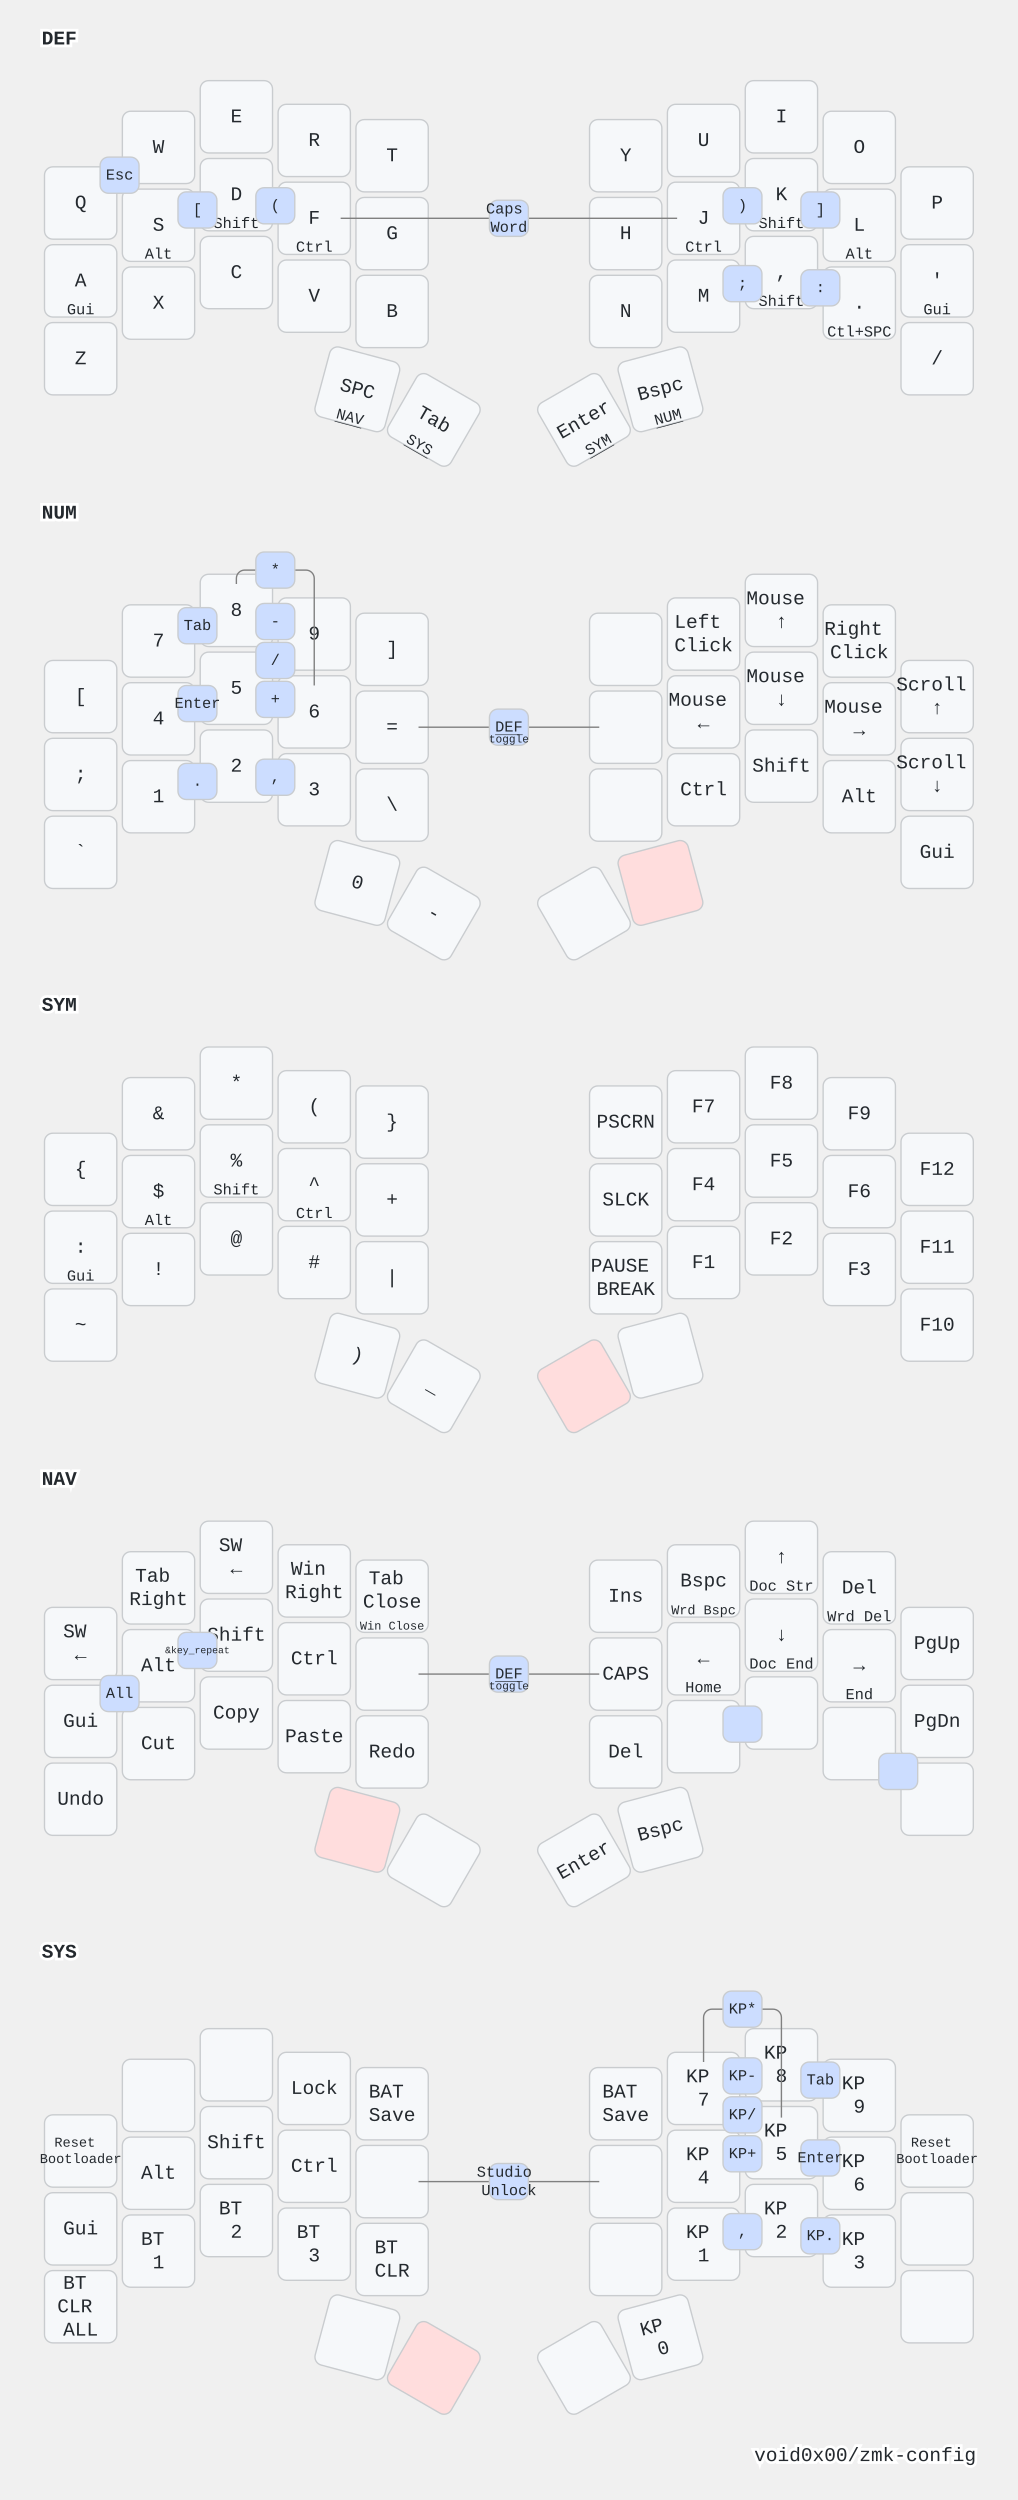
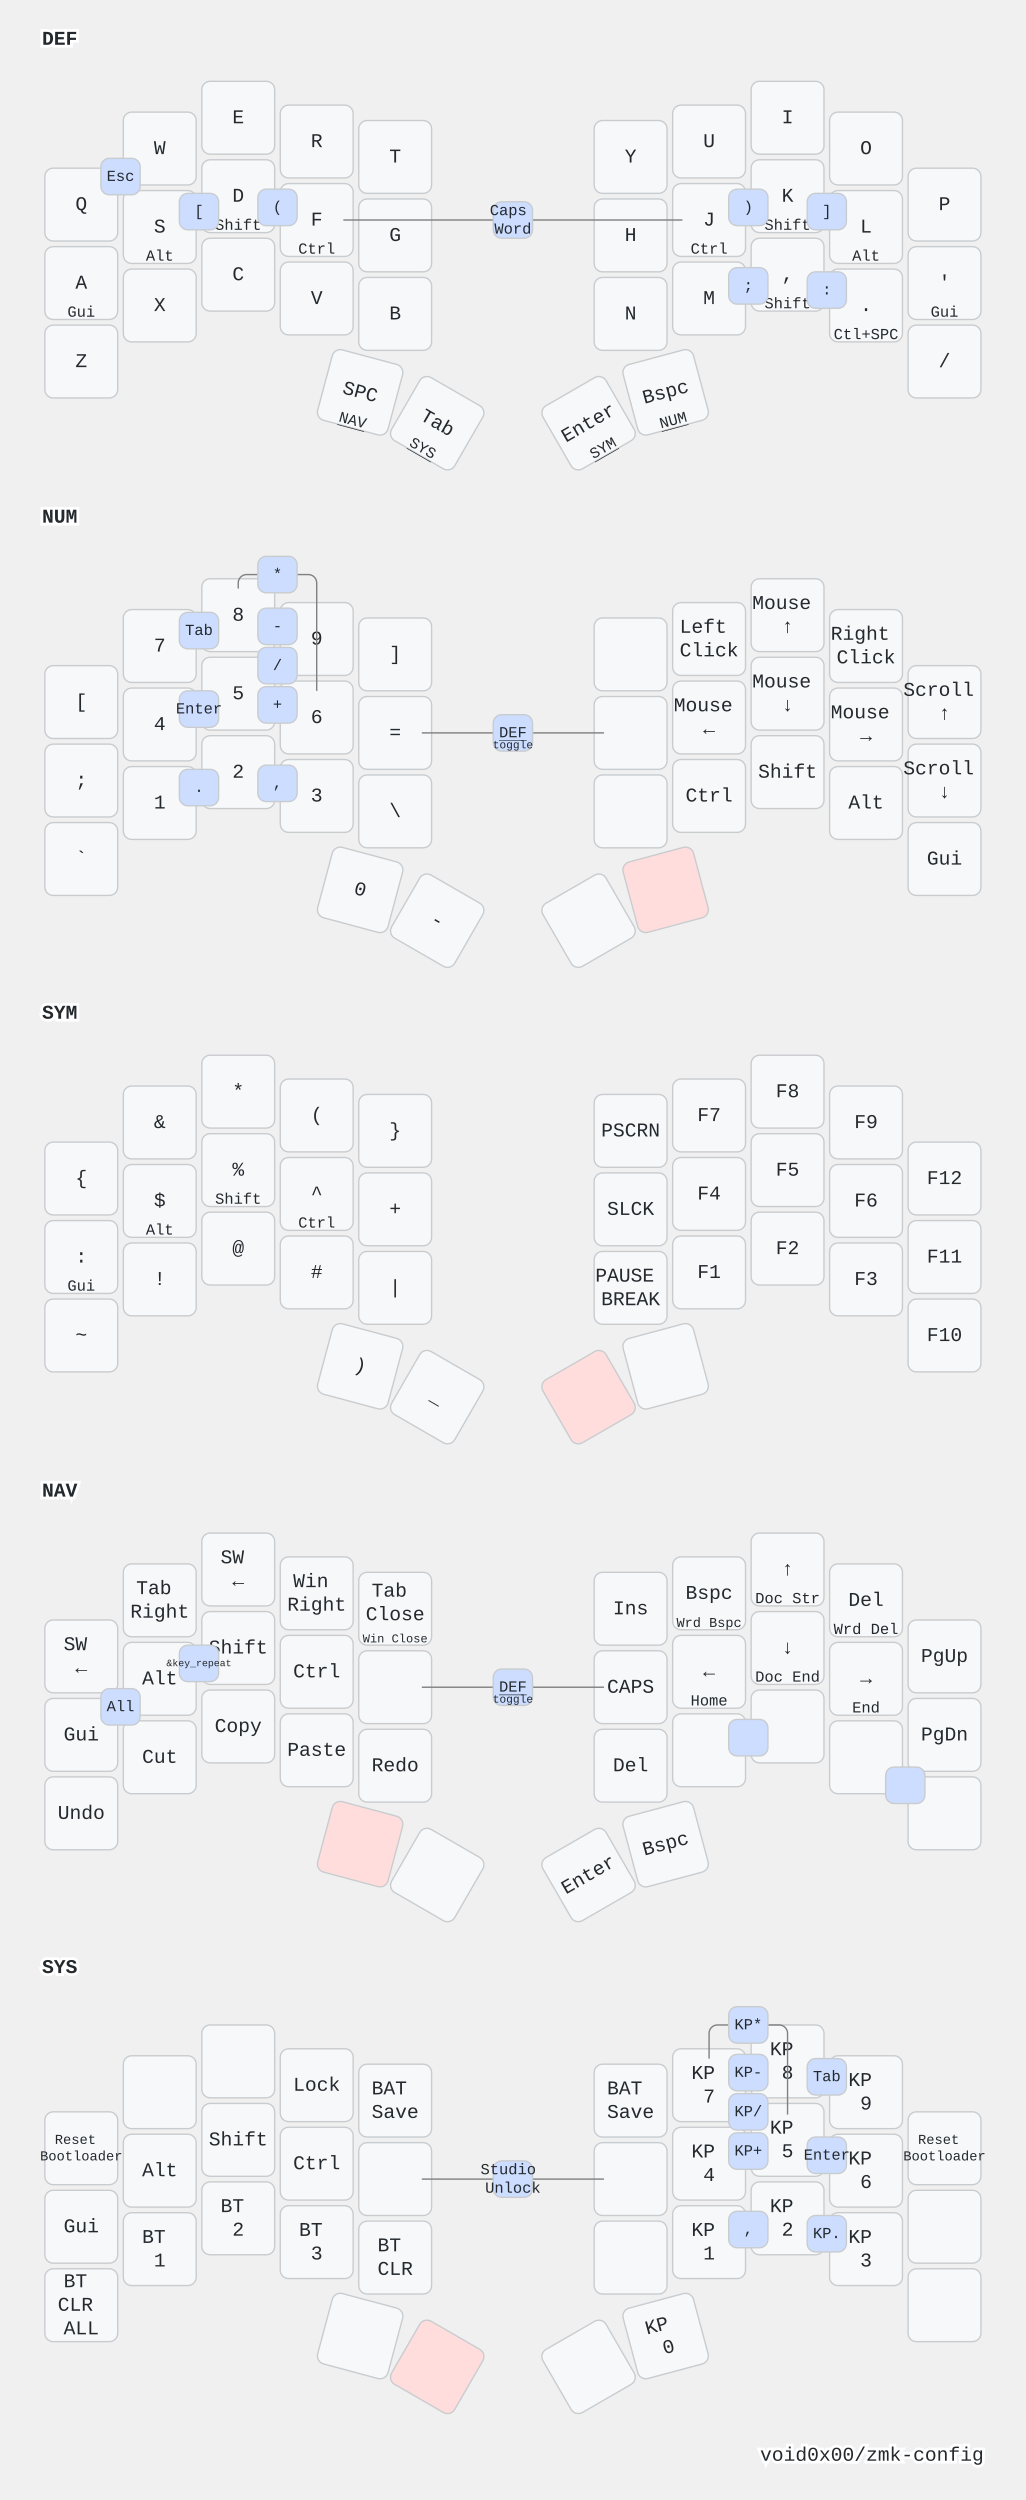
- <svg xmlns="http://www.w3.org/2000/svg" xmlns:xlink="http://www.w3.org/1999/xlink" width="732" height="1798" viewBox="0 0 732 1798" class="keymap">
+ <svg xmlns="http://www.w3.org/2000/svg" xmlns:xlink="http://www.w3.org/1999/xlink" width="732" height="1784" viewBox="0 0 732 1784" class="keymap">
  <defs>/* start glyphs */
<svg id="mdi:play-pause">
      <svg id="mdi-play-pause" viewBox="0 0 24 24">
        <path d="M3,5V19L11,12M13,19H16V5H13M18,5V19H21V5" />
      </svg>
    </svg>
    <svg id="mdi:skip-backward">
      <svg id="mdi-skip-backward" viewBox="0 0 24 24">
        <path d="M20,5V19L13,12M6,5V19H4V5M13,5V19L6,12" />
      </svg>
    </svg>
    <svg id="mdi:skip-forward">
      <svg id="mdi-skip-forward" viewBox="0 0 24 24">
        <path d="M4,5V19L11,12M18,5V19H20V5M11,5V19L18,12" />
      </svg>
    </svg>
    <svg id="mdi:volume-high">
      <svg id="mdi-volume-high" viewBox="0 0 24 24">
        <path d="M14,3.23V5.29C16.89,6.15 19,8.83 19,12C19,15.17 16.89,17.84 14,18.7V20.77C18,19.86 21,16.28 21,12C21,7.72 18,4.14 14,3.23M16.5,12C16.5,10.23 15.5,8.71 14,7.97V16C15.5,15.29 16.5,13.76 16.5,12M3,9V15H7L12,20V4L7,9H3Z" />
      </svg>
    </svg>
    <svg id="mdi:volume-medium">
      <svg id="mdi-volume-medium" viewBox="0 0 24 24">
        <path d="M5,9V15H9L14,20V4L9,9M18.5,12C18.5,10.23 17.5,8.71 16,7.97V16C17.5,15.29 18.5,13.76 18.5,12Z" />
      </svg>
    </svg>
    <svg id="mdi:volume-off">
      <svg id="mdi-volume-off" viewBox="0 0 24 24">
        <path d="M12,4L9.91,6.09L12,8.18M4.27,3L3,4.27L7.73,9H3V15H7L12,20V13.27L16.25,17.53C15.58,18.04 14.83,18.46 14,18.7V20.77C15.38,20.45 16.63,19.82 17.68,18.96L19.73,21L21,19.73L12,10.73M19,12C19,12.94 18.8,13.82 18.46,14.64L19.97,16.15C20.62,14.91 21,13.5 21,12C21,7.72 18,4.14 14,3.23V5.29C16.89,6.15 19,8.83 19,12M16.5,12C16.5,10.23 15.5,8.71 14,7.97V10.18L16.45,12.63C16.5,12.43 16.5,12.21 16.5,12Z" />
      </svg>
    </svg>
  </defs>/* end glyphs */
<style>/* inherit to force styles through use tags */
svg path {
    fill: inherit;
}

/* font and background color specifications */
svg.keymap {
    font-family: SFMono-Regular,Consolas,Liberation Mono,Menlo,monospace;
    font-size: 14px;
    font-kerning: normal;
    text-rendering: optimizeLegibility;
    fill: #24292e;
}

/* default key styling */
rect.key {
    fill: #f6f8fa;
}

rect.key, rect.combo {
    stroke: #c9cccf;
    stroke-width: 1;
}

/* default key side styling, only used is draw_key_sides is set */
rect.side {
    filter: brightness(90%);
}

/* color accent for combo boxes */
rect.combo, rect.combo-separate {
    fill: #cdf;
}

/* color accent for held keys */
rect.held, rect.combo.held {
    fill: #fdd;
}

/* color accent for ghost (optional) keys */
rect.ghost, rect.combo.ghost {
    stroke-dasharray: 4, 4;
    stroke-width: 2;
}

text {
    text-anchor: middle;
    dominant-baseline: middle;
}

/* styling for layer labels */
text.label {
    font-weight: bold;
    text-anchor: start;
    stroke: white;
    stroke-width: 4;
    paint-order: stroke;
}

/* styling for optional footer */
text.footer {
    text-anchor: end;
    dominant-baseline: auto;
    stroke: white;
    stroke-width: 4;
    paint-order: stroke;
}

/* styling for combo tap, and key non-tap label text */
text.combo, text.hold, text.shifted, text.left, text.right, text.tl, text.tr, text.bl, text.br {
    font-size: 11px;
}

text.hold, text.bl, text.br {
    text-anchor: middle;
    dominant-baseline: auto;
}

text.shifted, text.tl, text.tr {
    text-anchor: middle;
    dominant-baseline: hanging;
}

text.left, text.tl, text.bl {
    text-anchor: start;
}

text.right, text.tr, text.br {
    text-anchor: end;
}

text.layer-activator {
    text-decoration: underline;
}

/* styling for hold/shifted label text in combo box */
text.combo.hold, text.combo.shifted, text.combo.left, text.combo.right {
    font-size: 8px;
}

/* lighter symbol for transparent keys */
text.trans {
    fill: #7b7e81;
}

/* styling for combo dendrons */
path.combo {
    stroke-width: 1;
    stroke: gray;
    fill: none;
}

/* Start Tabler Icons Cleanup */
/* cannot use height/width with glyphs */
.icon-tabler &gt; path {
    fill: inherit;
    stroke: inherit;
    stroke-width: 2;
}
/* hide tabler's default box */
.icon-tabler &gt; path[stroke="none"][fill="none"] {
    visibility: hidden;
}
/* End Tabler Icons Cleanup */

@media (prefers-color-scheme: dark) {
svg.keymap { fill: #d1d6db; }
rect.key { fill: #3f4750; }
rect.key, rect.combo { stroke: #60666c; }
rect.combo, rect.combo-separate { fill: #1f3d7a; }
rect.held, rect.combo.held { fill: #854747; }
text.label, text.footer { stroke: black; }
text.trans { fill: #7e8184; }
path.combo { stroke: #7f7f7f; }

}</style>
  <g transform="translate(30, 0)" class="layer-DEF">
    <text x="0" y="28" class="label" id="DEF">DEF</text>
    <g transform="translate(0, 56)">
      <g transform="translate(28, 90)" class="key keypos-0">
        <rect rx="6" ry="6" x="-26" y="-26" width="52" height="52" class="key" />
        <text x="0" y="0" class="key tap">Q</text>
      </g>
      <g transform="translate(84, 50)" class="key keypos-1">
        <rect rx="6" ry="6" x="-26" y="-26" width="52" height="52" class="key" />
        <text x="0" y="0" class="key tap">W</text>
      </g>
      <g transform="translate(140, 28)" class="key keypos-2">
        <rect rx="6" ry="6" x="-26" y="-26" width="52" height="52" class="key" />
        <text x="0" y="0" class="key tap">E</text>
      </g>
      <g transform="translate(196, 45)" class="key keypos-3">
        <rect rx="6" ry="6" x="-26" y="-26" width="52" height="52" class="key" />
        <text x="0" y="0" class="key tap">R</text>
      </g>
      <g transform="translate(252, 56)" class="key keypos-4">
        <rect rx="6" ry="6" x="-26" y="-26" width="52" height="52" class="key" />
        <text x="0" y="0" class="key tap">T</text>
      </g>
      <g transform="translate(420, 56)" class="key keypos-5">
        <rect rx="6" ry="6" x="-26" y="-26" width="52" height="52" class="key" />
        <text x="0" y="0" class="key tap">Y</text>
      </g>
      <g transform="translate(476, 45)" class="key keypos-6">
        <rect rx="6" ry="6" x="-26" y="-26" width="52" height="52" class="key" />
        <text x="0" y="0" class="key tap">U</text>
      </g>
      <g transform="translate(532, 28)" class="key keypos-7">
        <rect rx="6" ry="6" x="-26" y="-26" width="52" height="52" class="key" />
        <text x="0" y="0" class="key tap">I</text>
      </g>
      <g transform="translate(588, 50)" class="key keypos-8">
        <rect rx="6" ry="6" x="-26" y="-26" width="52" height="52" class="key" />
        <text x="0" y="0" class="key tap">O</text>
      </g>
      <g transform="translate(644, 90)" class="key keypos-9">
        <rect rx="6" ry="6" x="-26" y="-26" width="52" height="52" class="key" />
        <text x="0" y="0" class="key tap">P</text>
      </g>
      <g transform="translate(28, 146)" class="key keypos-10">
        <rect rx="6" ry="6" x="-26" y="-26" width="52" height="52" class="key" />
        <text x="0" y="0" class="key tap">A</text>
        <text x="0" y="24" class="key hold">Gui</text>
      </g>
      <g transform="translate(84, 106)" class="key keypos-11">
        <rect rx="6" ry="6" x="-26" y="-26" width="52" height="52" class="key" />
        <text x="0" y="0" class="key tap">S</text>
        <text x="0" y="24" class="key hold">Alt</text>
      </g>
      <g transform="translate(140, 84)" class="key keypos-12">
        <rect rx="6" ry="6" x="-26" y="-26" width="52" height="52" class="key" />
        <text x="0" y="0" class="key tap">D</text>
        <text x="0" y="24" class="key hold">Shift</text>
      </g>
      <g transform="translate(196, 101)" class="key keypos-13">
        <rect rx="6" ry="6" x="-26" y="-26" width="52" height="52" class="key" />
        <text x="0" y="0" class="key tap">F</text>
        <text x="0" y="24" class="key hold">Ctrl</text>
      </g>
      <g transform="translate(252, 112)" class="key keypos-14">
        <rect rx="6" ry="6" x="-26" y="-26" width="52" height="52" class="key" />
        <text x="0" y="0" class="key tap">G</text>
      </g>
      <g transform="translate(420, 112)" class="key keypos-15">
        <rect rx="6" ry="6" x="-26" y="-26" width="52" height="52" class="key" />
        <text x="0" y="0" class="key tap">H</text>
      </g>
      <g transform="translate(476, 101)" class="key keypos-16">
        <rect rx="6" ry="6" x="-26" y="-26" width="52" height="52" class="key" />
        <text x="0" y="0" class="key tap">J</text>
        <text x="0" y="24" class="key hold">Ctrl</text>
      </g>
      <g transform="translate(532, 84)" class="key keypos-17">
        <rect rx="6" ry="6" x="-26" y="-26" width="52" height="52" class="key" />
        <text x="0" y="0" class="key tap">K</text>
        <text x="0" y="24" class="key hold">Shift</text>
      </g>
      <g transform="translate(588, 106)" class="key keypos-18">
        <rect rx="6" ry="6" x="-26" y="-26" width="52" height="52" class="key" />
        <text x="0" y="0" class="key tap">L</text>
        <text x="0" y="24" class="key hold">Alt</text>
      </g>
      <g transform="translate(644, 146)" class="key keypos-19">
        <rect rx="6" ry="6" x="-26" y="-26" width="52" height="52" class="key" />
        <text x="0" y="0" class="key tap">'</text>
        <text x="0" y="24" class="key hold">Gui</text>
      </g>
      <g transform="translate(28, 202)" class="key keypos-20">
        <rect rx="6" ry="6" x="-26" y="-26" width="52" height="52" class="key" />
        <text x="0" y="0" class="key tap">Z</text>
      </g>
      <g transform="translate(84, 162)" class="key keypos-21">
        <rect rx="6" ry="6" x="-26" y="-26" width="52" height="52" class="key" />
        <text x="0" y="0" class="key tap">X</text>
      </g>
      <g transform="translate(140, 140)" class="key keypos-22">
        <rect rx="6" ry="6" x="-26" y="-26" width="52" height="52" class="key" />
        <text x="0" y="0" class="key tap">C</text>
      </g>
      <g transform="translate(196, 157)" class="key keypos-23">
        <rect rx="6" ry="6" x="-26" y="-26" width="52" height="52" class="key" />
        <text x="0" y="0" class="key tap">V</text>
      </g>
      <g transform="translate(252, 168)" class="key keypos-24">
        <rect rx="6" ry="6" x="-26" y="-26" width="52" height="52" class="key" />
        <text x="0" y="0" class="key tap">B</text>
      </g>
      <g transform="translate(420, 168)" class="key keypos-25">
        <rect rx="6" ry="6" x="-26" y="-26" width="52" height="52" class="key" />
        <text x="0" y="0" class="key tap">N</text>
      </g>
      <g transform="translate(476, 157)" class="key keypos-26">
        <rect rx="6" ry="6" x="-26" y="-26" width="52" height="52" class="key" />
        <text x="0" y="0" class="key tap">M</text>
      </g>
      <g transform="translate(532, 140)" class="key keypos-27">
        <rect rx="6" ry="6" x="-26" y="-26" width="52" height="52" class="key" />
        <text x="0" y="0" class="key tap">,</text>
        <text x="0" y="24" class="key hold">Shift</text>
      </g>
      <g transform="translate(588, 162)" class="key keypos-28">
        <rect rx="6" ry="6" x="-26" y="-26" width="52" height="52" class="key" />
        <text x="0" y="0" class="key tap">.</text>
        <text x="0" y="24" class="key hold">Ctl+SPC</text>
      </g>
      <g transform="translate(644, 202)" class="key keypos-29">
        <rect rx="6" ry="6" x="-26" y="-26" width="52" height="52" class="key" />
        <text x="0" y="0" class="key tap">/</text>
      </g>
      <g transform="translate(227, 224) rotate(15.0)" class="key keypos-30">
        <rect rx="6" ry="6" x="-26" y="-26" width="52" height="52" class="key" />
        <text x="0" y="0" class="key tap">SPC</text>
        <a href="#NAV">
          <text x="0" y="24" class="key hold layer-activator">NAV</text>
        </a>
      </g>
      <g transform="translate(282, 246) rotate(30.0)" class="key keypos-31">
        <rect rx="6" ry="6" x="-26" y="-26" width="52" height="52" class="key" />
        <text x="0" y="0" class="key tap">Tab</text>
        <a href="#SYS">
          <text x="0" y="24" class="key hold layer-activator">SYS</text>
        </a>
      </g>
      <g transform="translate(390, 246) rotate(-30.0)" class="key keypos-32">
        <rect rx="6" ry="6" x="-26" y="-26" width="52" height="52" class="key" />
        <text x="0" y="0" class="key tap">Enter</text>
        <a href="#SYM">
          <text x="0" y="24" class="key hold layer-activator">SYM</text>
        </a>
      </g>
      <g transform="translate(445, 224) rotate(-15.0)" class="key keypos-33">
        <rect rx="6" ry="6" x="-26" y="-26" width="52" height="52" class="key" />
        <text x="0" y="0" class="key tap">Bspc</text>
        <a href="#NUM">
          <text x="0" y="24" class="key hold layer-activator">NUM</text>
        </a>
      </g>
      <g class="combo combopos-0">
        <rect rx="6" ry="6" x="42" y="57" width="28" height="26" class="combo" />
        <text x="56" y="70" class="combo tap">Esc</text>
      </g>
      <g class="combo combopos-1">
        <rect rx="6" ry="6" x="154" y="79" width="28" height="26" class="combo" />
        <text x="168" y="92" class="combo tap">(</text>
      </g>
      <g class="combo combopos-2">
        <rect rx="6" ry="6" x="490" y="79" width="28" height="26" class="combo" />
        <text x="504" y="92" class="combo tap">)</text>
      </g>
      <g class="combo combopos-3">
        <rect rx="6" ry="6" x="98" y="82" width="28" height="26" class="combo" />
        <text x="112" y="95" class="combo tap">[</text>
      </g>
      <g class="combo combopos-4">
        <rect rx="6" ry="6" x="546" y="82" width="28" height="26" class="combo" />
        <text x="560" y="95" class="combo tap">]</text>
      </g>
      <g class="combo combopos-5">
        <rect rx="6" ry="6" x="490" y="135" width="28" height="26" class="combo" />
        <text x="504" y="148" class="combo tap">;</text>
      </g>
      <g class="combo combopos-6">
        <rect rx="6" ry="6" x="546" y="138" width="28" height="26" class="combo" />
        <text x="560" y="151" class="combo tap">:</text>
      </g>
      <g class="combo combopos-7">
        <path d="M336,101 l-121,0" class="combo" />
        <path d="M336,101 l121,0" class="combo" />
        <rect rx="6" ry="6" x="322" y="88" width="28" height="26" class="combo" />
        <text x="336" y="101" class="combo tap">
          <tspan x="336" dy="-0.6em">Caps</tspan>
          <tspan x="336" dy="1.2em">Word</tspan>
        </text>
      </g>
    </g>
  </g>
  <g transform="translate(30, 341)" class="layer-NUM">
    <text x="0" y="28" class="label" id="NUM">NUM</text>
    <g transform="translate(0, 70)">
      <g transform="translate(28, 90)" class="key keypos-0">
        <rect rx="6" ry="6" x="-26" y="-26" width="52" height="52" class="key" />
        <text x="0" y="0" class="key tap">[</text>
      </g>
      <g transform="translate(84, 50)" class="key keypos-1">
        <rect rx="6" ry="6" x="-26" y="-26" width="52" height="52" class="key" />
        <text x="0" y="0" class="key tap">7</text>
      </g>
      <g transform="translate(140, 28)" class="key keypos-2">
        <rect rx="6" ry="6" x="-26" y="-26" width="52" height="52" class="key" />
        <text x="0" y="0" class="key tap">8</text>
      </g>
      <g transform="translate(196, 45)" class="key keypos-3">
        <rect rx="6" ry="6" x="-26" y="-26" width="52" height="52" class="key" />
        <text x="0" y="0" class="key tap">9</text>
      </g>
      <g transform="translate(252, 56)" class="key keypos-4">
        <rect rx="6" ry="6" x="-26" y="-26" width="52" height="52" class="key" />
        <text x="0" y="0" class="key tap">]</text>
      </g>
      <g transform="translate(420, 56)" class="key keypos-5">
        <rect rx="6" ry="6" x="-26" y="-26" width="52" height="52" class="key" />
      </g>
      <g transform="translate(476, 45)" class="key keypos-6">
        <rect rx="6" ry="6" x="-26" y="-26" width="52" height="52" class="key" />
        <text x="0" y="0" class="key tap">
          <tspan x="0" dy="-0.6em">Left</tspan>
          <tspan x="0" dy="1.2em">Click</tspan>
        </text>
      </g>
      <g transform="translate(532, 28)" class="key keypos-7">
        <rect rx="6" ry="6" x="-26" y="-26" width="52" height="52" class="key" />
        <text x="0" y="0" class="key tap">
          <tspan x="0" dy="-0.6em">Mouse</tspan>
          <tspan x="0" dy="1.2em">↑</tspan>
        </text>
      </g>
      <g transform="translate(588, 50)" class="key keypos-8">
        <rect rx="6" ry="6" x="-26" y="-26" width="52" height="52" class="key" />
        <text x="0" y="0" class="key tap">
          <tspan x="0" dy="-0.6em">Right</tspan>
          <tspan x="0" dy="1.2em">Click</tspan>
        </text>
      </g>
      <g transform="translate(644, 90)" class="key keypos-9">
        <rect rx="6" ry="6" x="-26" y="-26" width="52" height="52" class="key" />
        <text x="0" y="0" class="key tap">
          <tspan x="0" dy="-0.6em">Scroll</tspan>
          <tspan x="0" dy="1.2em">↑</tspan>
        </text>
      </g>
      <g transform="translate(28, 146)" class="key keypos-10">
        <rect rx="6" ry="6" x="-26" y="-26" width="52" height="52" class="key" />
        <text x="0" y="0" class="key tap">;</text>
      </g>
      <g transform="translate(84, 106)" class="key keypos-11">
        <rect rx="6" ry="6" x="-26" y="-26" width="52" height="52" class="key" />
        <text x="0" y="0" class="key tap">4</text>
      </g>
      <g transform="translate(140, 84)" class="key keypos-12">
        <rect rx="6" ry="6" x="-26" y="-26" width="52" height="52" class="key" />
        <text x="0" y="0" class="key tap">5</text>
      </g>
      <g transform="translate(196, 101)" class="key keypos-13">
        <rect rx="6" ry="6" x="-26" y="-26" width="52" height="52" class="key" />
        <text x="0" y="0" class="key tap">6</text>
      </g>
      <g transform="translate(252, 112)" class="key keypos-14">
        <rect rx="6" ry="6" x="-26" y="-26" width="52" height="52" class="key" />
        <text x="0" y="0" class="key tap">=</text>
      </g>
      <g transform="translate(420, 112)" class="key keypos-15">
        <rect rx="6" ry="6" x="-26" y="-26" width="52" height="52" class="key" />
      </g>
      <g transform="translate(476, 101)" class="key keypos-16">
        <rect rx="6" ry="6" x="-26" y="-26" width="52" height="52" class="key" />
        <text x="0" y="0" class="key tap">
          <tspan x="0" dy="-0.6em">Mouse</tspan>
          <tspan x="0" dy="1.2em">←</tspan>
        </text>
      </g>
      <g transform="translate(532, 84)" class="key keypos-17">
        <rect rx="6" ry="6" x="-26" y="-26" width="52" height="52" class="key" />
        <text x="0" y="0" class="key tap">
          <tspan x="0" dy="-0.6em">Mouse</tspan>
          <tspan x="0" dy="1.2em">↓</tspan>
        </text>
      </g>
      <g transform="translate(588, 106)" class="key keypos-18">
        <rect rx="6" ry="6" x="-26" y="-26" width="52" height="52" class="key" />
        <text x="0" y="0" class="key tap">
          <tspan x="0" dy="-0.6em">Mouse</tspan>
          <tspan x="0" dy="1.2em">→</tspan>
        </text>
      </g>
      <g transform="translate(644, 146)" class="key keypos-19">
        <rect rx="6" ry="6" x="-26" y="-26" width="52" height="52" class="key" />
        <text x="0" y="0" class="key tap">
          <tspan x="0" dy="-0.6em">Scroll</tspan>
          <tspan x="0" dy="1.2em">↓</tspan>
        </text>
      </g>
      <g transform="translate(28, 202)" class="key keypos-20">
        <rect rx="6" ry="6" x="-26" y="-26" width="52" height="52" class="key" />
        <text x="0" y="0" class="key tap">`</text>
      </g>
      <g transform="translate(84, 162)" class="key keypos-21">
        <rect rx="6" ry="6" x="-26" y="-26" width="52" height="52" class="key" />
        <text x="0" y="0" class="key tap">1</text>
      </g>
      <g transform="translate(140, 140)" class="key keypos-22">
        <rect rx="6" ry="6" x="-26" y="-26" width="52" height="52" class="key" />
        <text x="0" y="0" class="key tap">2</text>
      </g>
      <g transform="translate(196, 157)" class="key keypos-23">
        <rect rx="6" ry="6" x="-26" y="-26" width="52" height="52" class="key" />
        <text x="0" y="0" class="key tap">3</text>
      </g>
      <g transform="translate(252, 168)" class="key keypos-24">
        <rect rx="6" ry="6" x="-26" y="-26" width="52" height="52" class="key" />
        <text x="0" y="0" class="key tap">\</text>
      </g>
      <g transform="translate(420, 168)" class="key keypos-25">
        <rect rx="6" ry="6" x="-26" y="-26" width="52" height="52" class="key" />
      </g>
      <g transform="translate(476, 157)" class="key keypos-26">
        <rect rx="6" ry="6" x="-26" y="-26" width="52" height="52" class="key" />
        <text x="0" y="0" class="key tap">Ctrl</text>
      </g>
      <g transform="translate(532, 140)" class="key keypos-27">
        <rect rx="6" ry="6" x="-26" y="-26" width="52" height="52" class="key" />
        <text x="0" y="0" class="key tap">Shift</text>
      </g>
      <g transform="translate(588, 162)" class="key keypos-28">
        <rect rx="6" ry="6" x="-26" y="-26" width="52" height="52" class="key" />
        <text x="0" y="0" class="key tap">Alt</text>
      </g>
      <g transform="translate(644, 202)" class="key keypos-29">
        <rect rx="6" ry="6" x="-26" y="-26" width="52" height="52" class="key" />
        <text x="0" y="0" class="key tap">Gui</text>
      </g>
      <g transform="translate(227, 224) rotate(15.0)" class="key keypos-30">
        <rect rx="6" ry="6" x="-26" y="-26" width="52" height="52" class="key" />
        <text x="0" y="0" class="key tap">0</text>
      </g>
      <g transform="translate(282, 246) rotate(30.0)" class="key keypos-31">
        <rect rx="6" ry="6" x="-26" y="-26" width="52" height="52" class="key" />
        <text x="0" y="0" class="key tap">-</text>
      </g>
      <g transform="translate(390, 246) rotate(-30.0)" class="key trans keypos-32">
        <rect rx="6" ry="6" x="-26" y="-26" width="52" height="52" class="key trans" />
      </g>
      <g transform="translate(445, 224) rotate(-15.0)" class="key held keypos-33">
        <rect rx="6" ry="6" x="-26" y="-26" width="52" height="52" class="key held" />
      </g>
      <g class="combo combopos-0">
        <path d="M336,112 l-65,0" class="combo" />
        <path d="M336,112 l65,0" class="combo" />
        <rect rx="6" ry="6" x="322" y="99" width="28" height="26" class="combo" />
        <a href="#DEF">
          <text x="336" y="112" class="combo tap layer-activator">DEF</text>
        </a>
        <text x="336" y="123" class="combo hold">toggle</text>
      </g>
      <g class="combo combopos-1">
        <rect rx="6" ry="6" x="154" y="79" width="28" height="26" class="combo" />
        <text x="168" y="92" class="combo tap">+</text>
      </g>
      <g class="combo combopos-2">
        <rect rx="6" ry="6" x="154" y="23" width="28" height="26" class="combo" />
        <text x="168" y="36" class="combo tap">-</text>
      </g>
      <g class="combo combopos-3">
        <path d="M168,-1 h-22 a6.0,6.0 0 0 0 -6.0,6.0 v4" class="combo" />
        <path d="M168,-1 h22 a6.0,6.0 0 0 1 6.0,6.0 v77" class="combo" />
        <rect rx="6" ry="6" x="154" y="-14" width="28" height="26" class="combo" />
        <text x="168" y="-1" class="combo tap">*</text>
      </g>
      <g class="combo combopos-4">
        <rect rx="6" ry="6" x="154" y="51" width="28" height="26" class="combo" />
        <text x="168" y="64" class="combo tap">/</text>
      </g>
      <g class="combo combopos-5">
        <rect rx="6" ry="6" x="154" y="135" width="28" height="26" class="combo" />
        <text x="168" y="148" class="combo tap">,</text>
      </g>
      <g class="combo combopos-6">
        <rect rx="6" ry="6" x="98" y="138" width="28" height="26" class="combo" />
        <text x="112" y="151" class="combo tap">.</text>
      </g>
      <g class="combo combopos-7">
        <rect rx="6" ry="6" x="98" y="82" width="28" height="26" class="combo" />
        <text x="112" y="95" class="combo tap">Enter</text>
      </g>
      <g class="combo combopos-8">
        <rect rx="6" ry="6" x="98" y="26" width="28" height="26" class="combo" />
        <text x="112" y="39" class="combo tap">Tab</text>
      </g>
    </g>
  </g>
  <g transform="translate(30, 695)" class="layer-SYM">
    <text x="0" y="28" class="label" id="SYM">SYM</text>
    <g transform="translate(0, 56)">
      <g transform="translate(28, 90)" class="key keypos-0">
        <rect rx="6" ry="6" x="-26" y="-26" width="52" height="52" class="key" />
        <text x="0" y="0" class="key tap">{</text>
      </g>
      <g transform="translate(84, 50)" class="key keypos-1">
        <rect rx="6" ry="6" x="-26" y="-26" width="52" height="52" class="key" />
        <text x="0" y="0" class="key tap">&amp;</text>
      </g>
      <g transform="translate(140, 28)" class="key keypos-2">
        <rect rx="6" ry="6" x="-26" y="-26" width="52" height="52" class="key" />
        <text x="0" y="0" class="key tap">*</text>
      </g>
      <g transform="translate(196, 45)" class="key keypos-3">
        <rect rx="6" ry="6" x="-26" y="-26" width="52" height="52" class="key" />
        <text x="0" y="0" class="key tap">(</text>
      </g>
      <g transform="translate(252, 56)" class="key keypos-4">
        <rect rx="6" ry="6" x="-26" y="-26" width="52" height="52" class="key" />
        <text x="0" y="0" class="key tap">}</text>
      </g>
      <g transform="translate(420, 56)" class="key keypos-5">
        <rect rx="6" ry="6" x="-26" y="-26" width="52" height="52" class="key" />
        <text x="0" y="0" class="key tap">PSCRN</text>
      </g>
      <g transform="translate(476, 45)" class="key keypos-6">
        <rect rx="6" ry="6" x="-26" y="-26" width="52" height="52" class="key" />
        <text x="0" y="0" class="key tap">F7</text>
      </g>
      <g transform="translate(532, 28)" class="key keypos-7">
        <rect rx="6" ry="6" x="-26" y="-26" width="52" height="52" class="key" />
        <text x="0" y="0" class="key tap">F8</text>
      </g>
      <g transform="translate(588, 50)" class="key keypos-8">
        <rect rx="6" ry="6" x="-26" y="-26" width="52" height="52" class="key" />
        <text x="0" y="0" class="key tap">F9</text>
      </g>
      <g transform="translate(644, 90)" class="key keypos-9">
        <rect rx="6" ry="6" x="-26" y="-26" width="52" height="52" class="key" />
        <text x="0" y="0" class="key tap">F12</text>
      </g>
      <g transform="translate(28, 146)" class="key keypos-10">
        <rect rx="6" ry="6" x="-26" y="-26" width="52" height="52" class="key" />
        <text x="0" y="0" class="key tap">:</text>
        <text x="0" y="24" class="key hold">Gui</text>
      </g>
      <g transform="translate(84, 106)" class="key keypos-11">
        <rect rx="6" ry="6" x="-26" y="-26" width="52" height="52" class="key" />
        <text x="0" y="0" class="key tap">$</text>
        <text x="0" y="24" class="key hold">Alt</text>
      </g>
      <g transform="translate(140, 84)" class="key keypos-12">
        <rect rx="6" ry="6" x="-26" y="-26" width="52" height="52" class="key" />
        <text x="0" y="0" class="key tap">%</text>
        <text x="0" y="24" class="key hold">Shift</text>
      </g>
      <g transform="translate(196, 101)" class="key keypos-13">
        <rect rx="6" ry="6" x="-26" y="-26" width="52" height="52" class="key" />
        <text x="0" y="0" class="key tap">^</text>
        <text x="0" y="24" class="key hold">Ctrl</text>
      </g>
      <g transform="translate(252, 112)" class="key keypos-14">
        <rect rx="6" ry="6" x="-26" y="-26" width="52" height="52" class="key" />
        <text x="0" y="0" class="key tap">+</text>
      </g>
      <g transform="translate(420, 112)" class="key keypos-15">
        <rect rx="6" ry="6" x="-26" y="-26" width="52" height="52" class="key" />
        <text x="0" y="0" class="key tap">SLCK</text>
      </g>
      <g transform="translate(476, 101)" class="key keypos-16">
        <rect rx="6" ry="6" x="-26" y="-26" width="52" height="52" class="key" />
        <text x="0" y="0" class="key tap">F4</text>
      </g>
      <g transform="translate(532, 84)" class="key keypos-17">
        <rect rx="6" ry="6" x="-26" y="-26" width="52" height="52" class="key" />
        <text x="0" y="0" class="key tap">F5</text>
      </g>
      <g transform="translate(588, 106)" class="key keypos-18">
        <rect rx="6" ry="6" x="-26" y="-26" width="52" height="52" class="key" />
        <text x="0" y="0" class="key tap">F6</text>
      </g>
      <g transform="translate(644, 146)" class="key keypos-19">
        <rect rx="6" ry="6" x="-26" y="-26" width="52" height="52" class="key" />
        <text x="0" y="0" class="key tap">F11</text>
      </g>
      <g transform="translate(28, 202)" class="key keypos-20">
        <rect rx="6" ry="6" x="-26" y="-26" width="52" height="52" class="key" />
        <text x="0" y="0" class="key tap">~</text>
      </g>
      <g transform="translate(84, 162)" class="key keypos-21">
        <rect rx="6" ry="6" x="-26" y="-26" width="52" height="52" class="key" />
        <text x="0" y="0" class="key tap">!</text>
      </g>
      <g transform="translate(140, 140)" class="key keypos-22">
        <rect rx="6" ry="6" x="-26" y="-26" width="52" height="52" class="key" />
        <text x="0" y="0" class="key tap">@</text>
      </g>
      <g transform="translate(196, 157)" class="key keypos-23">
        <rect rx="6" ry="6" x="-26" y="-26" width="52" height="52" class="key" />
        <text x="0" y="0" class="key tap">#</text>
      </g>
      <g transform="translate(252, 168)" class="key keypos-24">
        <rect rx="6" ry="6" x="-26" y="-26" width="52" height="52" class="key" />
        <text x="0" y="0" class="key tap">|</text>
      </g>
      <g transform="translate(420, 168)" class="key keypos-25">
        <rect rx="6" ry="6" x="-26" y="-26" width="52" height="52" class="key" />
        <text x="0" y="0" class="key tap">
          <tspan x="0" dy="-0.6em">PAUSE</tspan>
          <tspan x="0" dy="1.2em">BREAK</tspan>
        </text>
      </g>
      <g transform="translate(476, 157)" class="key keypos-26">
        <rect rx="6" ry="6" x="-26" y="-26" width="52" height="52" class="key" />
        <text x="0" y="0" class="key tap">F1</text>
      </g>
      <g transform="translate(532, 140)" class="key keypos-27">
        <rect rx="6" ry="6" x="-26" y="-26" width="52" height="52" class="key" />
        <text x="0" y="0" class="key tap">F2</text>
      </g>
      <g transform="translate(588, 162)" class="key keypos-28">
        <rect rx="6" ry="6" x="-26" y="-26" width="52" height="52" class="key" />
        <text x="0" y="0" class="key tap">F3</text>
      </g>
      <g transform="translate(644, 202)" class="key keypos-29">
        <rect rx="6" ry="6" x="-26" y="-26" width="52" height="52" class="key" />
        <text x="0" y="0" class="key tap">F10</text>
      </g>
      <g transform="translate(227, 224) rotate(15.0)" class="key keypos-30">
        <rect rx="6" ry="6" x="-26" y="-26" width="52" height="52" class="key" />
        <text x="0" y="0" class="key tap">)</text>
      </g>
      <g transform="translate(282, 246) rotate(30.0)" class="key keypos-31">
        <rect rx="6" ry="6" x="-26" y="-26" width="52" height="52" class="key" />
        <text x="0" y="0" class="key tap">_</text>
      </g>
      <g transform="translate(390, 246) rotate(-30.0)" class="key held keypos-32">
        <rect rx="6" ry="6" x="-26" y="-26" width="52" height="52" class="key held" />
      </g>
      <g transform="translate(445, 224) rotate(-15.0)" class="key trans keypos-33">
        <rect rx="6" ry="6" x="-26" y="-26" width="52" height="52" class="key trans" />
      </g>
    </g>
  </g>
  <g transform="translate(30, 1036)" class="layer-NAV">
    <text x="0" y="28" class="label" id="NAV">NAV</text>
    <g transform="translate(0, 56)">
      <g transform="translate(28, 90)" class="key keypos-0">
        <rect rx="6" ry="6" x="-26" y="-26" width="52" height="52" class="key" />
        <text x="0" y="0" class="key tap">
          <tspan x="0" dy="-0.6em">SW</tspan>
          <tspan x="0" dy="1.2em">←</tspan>
        </text>
      </g>
      <g transform="translate(84, 50)" class="key keypos-1">
        <rect rx="6" ry="6" x="-26" y="-26" width="52" height="52" class="key" />
        <text x="0" y="0" class="key tap">
          <tspan x="0" dy="-0.6em">Tab</tspan>
          <tspan x="0" dy="1.2em">Right</tspan>
        </text>
      </g>
      <g transform="translate(140, 28)" class="key keypos-2">
        <rect rx="6" ry="6" x="-26" y="-26" width="52" height="52" class="key" />
        <text x="0" y="0" class="key tap">
          <tspan x="0" dy="-0.6em">SW</tspan>
          <tspan x="0" dy="1.2em">←</tspan>
        </text>
      </g>
      <g transform="translate(196, 45)" class="key keypos-3">
        <rect rx="6" ry="6" x="-26" y="-26" width="52" height="52" class="key" />
        <text x="0" y="0" class="key tap">
          <tspan x="0" dy="-0.6em">Win</tspan>
          <tspan x="0" dy="1.2em">Right</tspan>
        </text>
      </g>
      <g transform="translate(252, 56)" class="key keypos-4">
        <rect rx="6" ry="6" x="-26" y="-26" width="52" height="52" class="key" />
        <text x="0" y="0" class="key tap">
          <tspan x="0" dy="-0.9em">Tab</tspan>
          <tspan x="0" dy="1.2em">Close</tspan>
        </text>
        <text x="0" y="24" class="key hold">
          <tspan style="font-size: 78%">Win Close</tspan>
        </text>
      </g>
      <g transform="translate(420, 56)" class="key keypos-5">
        <rect rx="6" ry="6" x="-26" y="-26" width="52" height="52" class="key" />
        <text x="0" y="0" class="key tap">Ins</text>
      </g>
      <g transform="translate(476, 45)" class="key keypos-6">
        <rect rx="6" ry="6" x="-26" y="-26" width="52" height="52" class="key" />
        <text x="0" y="0" class="key tap">Bspc</text>
        <text x="0" y="24" class="key hold">
          <tspan style="font-size: 88%">Wrd Bspc</tspan>
        </text>
      </g>
      <g transform="translate(532, 28)" class="key keypos-7">
        <rect rx="6" ry="6" x="-26" y="-26" width="52" height="52" class="key" />
        <text x="0" y="0" class="key tap">↑</text>
        <text x="0" y="24" class="key hold">Doc Str</text>
      </g>
      <g transform="translate(588, 50)" class="key keypos-8">
        <rect rx="6" ry="6" x="-26" y="-26" width="52" height="52" class="key" />
        <text x="0" y="0" class="key tap">Del</text>
        <text x="0" y="24" class="key hold">Wrd Del</text>
      </g>
      <g transform="translate(644, 90)" class="key keypos-9">
        <rect rx="6" ry="6" x="-26" y="-26" width="52" height="52" class="key" />
        <text x="0" y="0" class="key tap">PgUp</text>
      </g>
      <g transform="translate(28, 146)" class="key keypos-10">
        <rect rx="6" ry="6" x="-26" y="-26" width="52" height="52" class="key" />
        <text x="0" y="0" class="key tap">Gui</text>
      </g>
      <g transform="translate(84, 106)" class="key keypos-11">
        <rect rx="6" ry="6" x="-26" y="-26" width="52" height="52" class="key" />
        <text x="0" y="0" class="key tap">Alt</text>
      </g>
      <g transform="translate(140, 84)" class="key keypos-12">
        <rect rx="6" ry="6" x="-26" y="-26" width="52" height="52" class="key" />
        <text x="0" y="0" class="key tap">Shift</text>
      </g>
      <g transform="translate(196, 101)" class="key keypos-13">
        <rect rx="6" ry="6" x="-26" y="-26" width="52" height="52" class="key" />
        <text x="0" y="0" class="key tap">Ctrl</text>
      </g>
      <g transform="translate(252, 112)" class="key keypos-14">
        <rect rx="6" ry="6" x="-26" y="-26" width="52" height="52" class="key" />
      </g>
      <g transform="translate(420, 112)" class="key keypos-15">
        <rect rx="6" ry="6" x="-26" y="-26" width="52" height="52" class="key" />
        <text x="0" y="0" class="key tap">CAPS</text>
      </g>
      <g transform="translate(476, 101)" class="key keypos-16">
        <rect rx="6" ry="6" x="-26" y="-26" width="52" height="52" class="key" />
        <text x="0" y="0" class="key tap">←</text>
        <text x="0" y="24" class="key hold">Home</text>
      </g>
      <g transform="translate(532, 84)" class="key keypos-17">
        <rect rx="6" ry="6" x="-26" y="-26" width="52" height="52" class="key" />
        <text x="0" y="0" class="key tap">↓</text>
        <text x="0" y="24" class="key hold">Doc End</text>
      </g>
      <g transform="translate(588, 106)" class="key keypos-18">
        <rect rx="6" ry="6" x="-26" y="-26" width="52" height="52" class="key" />
        <text x="0" y="0" class="key tap">→</text>
        <text x="0" y="24" class="key hold">End</text>
      </g>
      <g transform="translate(644, 146)" class="key keypos-19">
        <rect rx="6" ry="6" x="-26" y="-26" width="52" height="52" class="key" />
        <text x="0" y="0" class="key tap">PgDn</text>
      </g>
      <g transform="translate(28, 202)" class="key keypos-20">
        <rect rx="6" ry="6" x="-26" y="-26" width="52" height="52" class="key" />
        <text x="0" y="0" class="key tap">Undo</text>
      </g>
      <g transform="translate(84, 162)" class="key keypos-21">
        <rect rx="6" ry="6" x="-26" y="-26" width="52" height="52" class="key" />
        <text x="0" y="0" class="key tap">Cut</text>
      </g>
      <g transform="translate(140, 140)" class="key keypos-22">
        <rect rx="6" ry="6" x="-26" y="-26" width="52" height="52" class="key" />
        <text x="0" y="0" class="key tap">Copy</text>
      </g>
      <g transform="translate(196, 157)" class="key keypos-23">
        <rect rx="6" ry="6" x="-26" y="-26" width="52" height="52" class="key" />
        <text x="0" y="0" class="key tap">Paste</text>
      </g>
      <g transform="translate(252, 168)" class="key keypos-24">
        <rect rx="6" ry="6" x="-26" y="-26" width="52" height="52" class="key" />
        <text x="0" y="0" class="key tap">Redo</text>
      </g>
      <g transform="translate(420, 168)" class="key keypos-25">
        <rect rx="6" ry="6" x="-26" y="-26" width="52" height="52" class="key" />
        <text x="0" y="0" class="key tap">Del</text>
      </g>
      <g transform="translate(476, 157)" class="key keypos-26">
        <rect rx="6" ry="6" x="-26" y="-26" width="52" height="52" class="key" />
        <use href="#mdi:skip-backward" xlink:href="#mdi:skip-backward" x="-7" y="-7" height="14" width="14.0" class="key tap glyph mdi:skip-backward" />
      </g>
      <g transform="translate(532, 140)" class="key keypos-27">
        <rect rx="6" ry="6" x="-26" y="-26" width="52" height="52" class="key" />
        <use href="#mdi:skip-forward" xlink:href="#mdi:skip-forward" x="-7" y="-7" height="14" width="14.0" class="key tap glyph mdi:skip-forward" />
      </g>
      <g transform="translate(588, 162)" class="key keypos-28">
        <rect rx="6" ry="6" x="-26" y="-26" width="52" height="52" class="key" />
        <use href="#mdi:volume-medium" xlink:href="#mdi:volume-medium" x="-7" y="-7" height="14" width="14.0" class="key tap glyph mdi:volume-medium" />
      </g>
      <g transform="translate(644, 202)" class="key keypos-29">
        <rect rx="6" ry="6" x="-26" y="-26" width="52" height="52" class="key" />
        <use href="#mdi:volume-high" xlink:href="#mdi:volume-high" x="-7" y="-7" height="14" width="14.0" class="key tap glyph mdi:volume-high" />
      </g>
      <g transform="translate(227, 224) rotate(15.0)" class="key held keypos-30">
        <rect rx="6" ry="6" x="-26" y="-26" width="52" height="52" class="key held" />
      </g>
      <g transform="translate(282, 246) rotate(30.0)" class="key trans keypos-31">
        <rect rx="6" ry="6" x="-26" y="-26" width="52" height="52" class="key trans" />
      </g>
      <g transform="translate(390, 246) rotate(-30.0)" class="key keypos-32">
        <rect rx="6" ry="6" x="-26" y="-26" width="52" height="52" class="key" />
        <text x="0" y="0" class="key tap">Enter</text>
      </g>
      <g transform="translate(445, 224) rotate(-15.0)" class="key keypos-33">
        <rect rx="6" ry="6" x="-26" y="-26" width="52" height="52" class="key" />
        <text x="0" y="0" class="key tap">Bspc</text>
      </g>
      <g class="combo combopos-0">
        <rect rx="6" ry="6" x="42" y="113" width="28" height="26" class="combo" />
        <text x="56" y="126" class="combo tap">All</text>
      </g>
      <g class="combo combopos-1">
        <rect rx="6" ry="6" x="98" y="82" width="28" height="26" class="combo" />
        <text x="112" y="95" class="combo tap">
          <tspan style="font-size: 64%">&amp;key_repeat</tspan>
        </text>
      </g>
      <g class="combo combopos-2">
        <rect rx="6" ry="6" x="602" y="169" width="28" height="26" class="combo" />
        <use href="#mdi:volume-off" xlink:href="#mdi:volume-off" x="609" y="175" height="14" width="14.0" class="combo tap glyph mdi:volume-off" />
      </g>
      <g class="combo combopos-3">
        <rect rx="6" ry="6" x="490" y="135" width="28" height="26" class="combo" />
        <use href="#mdi:play-pause" xlink:href="#mdi:play-pause" x="497" y="141" height="14" width="14.0" class="combo tap glyph mdi:play-pause" />
      </g>
      <g class="combo combopos-4">
        <path d="M336,112 l-65,0" class="combo" />
        <path d="M336,112 l65,0" class="combo" />
        <rect rx="6" ry="6" x="322" y="99" width="28" height="26" class="combo" />
        <a href="#DEF">
          <text x="336" y="112" class="combo tap layer-activator">DEF</text>
        </a>
        <text x="336" y="123" class="combo hold">toggle</text>
      </g>
    </g>
  </g>
  <g transform="translate(30, 1376)" class="layer-SYS">
    <text x="0" y="28" class="label" id="SYS">SYS</text>
-     <g transform="translate(0, 81)">
+     <g transform="translate(0, 67)">
      <g transform="translate(28, 90)" class="key keypos-0">
        <rect rx="6" ry="6" x="-26" y="-26" width="52" height="52" class="key" />
        <text x="0" y="0" class="key tap">
          <tspan x="0" dy="-0.6em" style="font-size: 70%">Reset</tspan>
          <tspan x="0" dy="1.2em" style="font-size: 70%">Bootloader</tspan>
        </text>
      </g>
      <g transform="translate(84, 50)" class="key keypos-1">
        <rect rx="6" ry="6" x="-26" y="-26" width="52" height="52" class="key" />
      </g>
      <g transform="translate(140, 28)" class="key keypos-2">
        <rect rx="6" ry="6" x="-26" y="-26" width="52" height="52" class="key" />
      </g>
      <g transform="translate(196, 45)" class="key keypos-3">
        <rect rx="6" ry="6" x="-26" y="-26" width="52" height="52" class="key" />
        <text x="0" y="0" class="key tap">Lock</text>
      </g>
      <g transform="translate(252, 56)" class="key keypos-4">
        <rect rx="6" ry="6" x="-26" y="-26" width="52" height="52" class="key" />
        <text x="0" y="0" class="key tap">
          <tspan x="0" dy="-0.6em">BAT</tspan>
          <tspan x="0" dy="1.2em">Save</tspan>
        </text>
      </g>
      <g transform="translate(420, 56)" class="key keypos-5">
        <rect rx="6" ry="6" x="-26" y="-26" width="52" height="52" class="key" />
        <text x="0" y="0" class="key tap">
          <tspan x="0" dy="-0.6em">BAT</tspan>
          <tspan x="0" dy="1.2em">Save</tspan>
        </text>
      </g>
      <g transform="translate(476, 45)" class="key keypos-6">
        <rect rx="6" ry="6" x="-26" y="-26" width="52" height="52" class="key" />
        <text x="0" y="0" class="key tap">
          <tspan x="0" dy="-0.6em">KP</tspan>
          <tspan x="0" dy="1.2em">7</tspan>
        </text>
      </g>
      <g transform="translate(532, 28)" class="key keypos-7">
        <rect rx="6" ry="6" x="-26" y="-26" width="52" height="52" class="key" />
        <text x="0" y="0" class="key tap">
          <tspan x="0" dy="-0.6em">KP</tspan>
          <tspan x="0" dy="1.2em">8</tspan>
        </text>
      </g>
      <g transform="translate(588, 50)" class="key keypos-8">
        <rect rx="6" ry="6" x="-26" y="-26" width="52" height="52" class="key" />
        <text x="0" y="0" class="key tap">
          <tspan x="0" dy="-0.6em">KP</tspan>
          <tspan x="0" dy="1.2em">9</tspan>
        </text>
      </g>
      <g transform="translate(644, 90)" class="key keypos-9">
        <rect rx="6" ry="6" x="-26" y="-26" width="52" height="52" class="key" />
        <text x="0" y="0" class="key tap">
          <tspan x="0" dy="-0.6em" style="font-size: 70%">Reset</tspan>
          <tspan x="0" dy="1.2em" style="font-size: 70%">Bootloader</tspan>
        </text>
      </g>
      <g transform="translate(28, 146)" class="key keypos-10">
        <rect rx="6" ry="6" x="-26" y="-26" width="52" height="52" class="key" />
        <text x="0" y="0" class="key tap">Gui</text>
      </g>
      <g transform="translate(84, 106)" class="key keypos-11">
        <rect rx="6" ry="6" x="-26" y="-26" width="52" height="52" class="key" />
        <text x="0" y="0" class="key tap">Alt</text>
      </g>
      <g transform="translate(140, 84)" class="key keypos-12">
        <rect rx="6" ry="6" x="-26" y="-26" width="52" height="52" class="key" />
        <text x="0" y="0" class="key tap">Shift</text>
      </g>
      <g transform="translate(196, 101)" class="key keypos-13">
        <rect rx="6" ry="6" x="-26" y="-26" width="52" height="52" class="key" />
        <text x="0" y="0" class="key tap">Ctrl</text>
      </g>
      <g transform="translate(252, 112)" class="key keypos-14">
        <rect rx="6" ry="6" x="-26" y="-26" width="52" height="52" class="key" />
      </g>
      <g transform="translate(420, 112)" class="key keypos-15">
        <rect rx="6" ry="6" x="-26" y="-26" width="52" height="52" class="key" />
      </g>
      <g transform="translate(476, 101)" class="key keypos-16">
        <rect rx="6" ry="6" x="-26" y="-26" width="52" height="52" class="key" />
        <text x="0" y="0" class="key tap">
          <tspan x="0" dy="-0.6em">KP</tspan>
          <tspan x="0" dy="1.2em">4</tspan>
        </text>
      </g>
      <g transform="translate(532, 84)" class="key keypos-17">
        <rect rx="6" ry="6" x="-26" y="-26" width="52" height="52" class="key" />
        <text x="0" y="0" class="key tap">
          <tspan x="0" dy="-0.6em">KP</tspan>
          <tspan x="0" dy="1.2em">5</tspan>
        </text>
      </g>
      <g transform="translate(588, 106)" class="key keypos-18">
        <rect rx="6" ry="6" x="-26" y="-26" width="52" height="52" class="key" />
        <text x="0" y="0" class="key tap">
          <tspan x="0" dy="-0.6em">KP</tspan>
          <tspan x="0" dy="1.2em">6</tspan>
        </text>
      </g>
      <g transform="translate(644, 146)" class="key keypos-19">
        <rect rx="6" ry="6" x="-26" y="-26" width="52" height="52" class="key" />
      </g>
      <g transform="translate(28, 202)" class="key keypos-20">
        <rect rx="6" ry="6" x="-26" y="-26" width="52" height="52" class="key" />
        <text x="0" y="0" class="key tap">
          <tspan x="0" dy="-1.2em">BT</tspan>
          <tspan x="0" dy="1.2em">CLR</tspan>
          <tspan x="0" dy="1.2em">ALL</tspan>
        </text>
      </g>
      <g transform="translate(84, 162)" class="key keypos-21">
        <rect rx="6" ry="6" x="-26" y="-26" width="52" height="52" class="key" />
        <text x="0" y="0" class="key tap">
          <tspan x="0" dy="-0.6em">BT</tspan>
          <tspan x="0" dy="1.2em">1</tspan>
        </text>
      </g>
      <g transform="translate(140, 140)" class="key keypos-22">
        <rect rx="6" ry="6" x="-26" y="-26" width="52" height="52" class="key" />
        <text x="0" y="0" class="key tap">
          <tspan x="0" dy="-0.6em">BT</tspan>
          <tspan x="0" dy="1.2em">2</tspan>
        </text>
      </g>
      <g transform="translate(196, 157)" class="key keypos-23">
        <rect rx="6" ry="6" x="-26" y="-26" width="52" height="52" class="key" />
        <text x="0" y="0" class="key tap">
          <tspan x="0" dy="-0.6em">BT</tspan>
          <tspan x="0" dy="1.2em">3</tspan>
        </text>
      </g>
      <g transform="translate(252, 168)" class="key keypos-24">
        <rect rx="6" ry="6" x="-26" y="-26" width="52" height="52" class="key" />
        <text x="0" y="0" class="key tap">
          <tspan x="0" dy="-0.6em">BT</tspan>
          <tspan x="0" dy="1.2em">CLR</tspan>
        </text>
      </g>
      <g transform="translate(420, 168)" class="key keypos-25">
        <rect rx="6" ry="6" x="-26" y="-26" width="52" height="52" class="key" />
      </g>
      <g transform="translate(476, 157)" class="key keypos-26">
        <rect rx="6" ry="6" x="-26" y="-26" width="52" height="52" class="key" />
        <text x="0" y="0" class="key tap">
          <tspan x="0" dy="-0.6em">KP</tspan>
          <tspan x="0" dy="1.2em">1</tspan>
        </text>
      </g>
      <g transform="translate(532, 140)" class="key keypos-27">
        <rect rx="6" ry="6" x="-26" y="-26" width="52" height="52" class="key" />
        <text x="0" y="0" class="key tap">
          <tspan x="0" dy="-0.6em">KP</tspan>
          <tspan x="0" dy="1.2em">2</tspan>
        </text>
      </g>
      <g transform="translate(588, 162)" class="key keypos-28">
        <rect rx="6" ry="6" x="-26" y="-26" width="52" height="52" class="key" />
        <text x="0" y="0" class="key tap">
          <tspan x="0" dy="-0.6em">KP</tspan>
          <tspan x="0" dy="1.2em">3</tspan>
        </text>
      </g>
      <g transform="translate(644, 202)" class="key keypos-29">
        <rect rx="6" ry="6" x="-26" y="-26" width="52" height="52" class="key" />
      </g>
      <g transform="translate(227, 224) rotate(15.0)" class="key trans keypos-30">
        <rect rx="6" ry="6" x="-26" y="-26" width="52" height="52" class="key trans" />
      </g>
      <g transform="translate(282, 246) rotate(30.0)" class="key held keypos-31">
        <rect rx="6" ry="6" x="-26" y="-26" width="52" height="52" class="key held" />
      </g>
      <g transform="translate(390, 246) rotate(-30.0)" class="key keypos-32">
        <rect rx="6" ry="6" x="-26" y="-26" width="52" height="52" class="key" />
      </g>
      <g transform="translate(445, 224) rotate(-15.0)" class="key keypos-33">
        <rect rx="6" ry="6" x="-26" y="-26" width="52" height="52" class="key" />
        <text x="0" y="0" class="key tap">
          <tspan x="0" dy="-0.6em">KP</tspan>
          <tspan x="0" dy="1.2em">0</tspan>
        </text>
      </g>
      <g class="combo combopos-0">
        <path d="M336,112 l-65,0" class="combo" />
        <path d="M336,112 l65,0" class="combo" />
        <rect rx="6" ry="6" x="322" y="99" width="28" height="26" class="combo" />
        <text x="336" y="112" class="combo tap">
          <tspan x="336" dy="-0.6em">Studio</tspan>
          <tspan x="336" dy="1.2em">Unlock</tspan>
        </text>
      </g>
      <g class="combo combopos-1">
        <rect rx="6" ry="6" x="490" y="79" width="28" height="26" class="combo" />
        <text x="504" y="92" class="combo tap">KP+</text>
      </g>
      <g class="combo combopos-2">
        <rect rx="6" ry="6" x="490" y="23" width="28" height="26" class="combo" />
        <text x="504" y="36" class="combo tap">KP-</text>
      </g>
      <g class="combo combopos-3">
-         <path d="M504,-12 h-22 a6.0,6.0 0 0 0 -6.0,6.0 v32" class="combo" />
-         <path d="M504,-12 h22 a6.0,6.0 0 0 1 6.0,6.0 v72" class="combo" />
-         <rect rx="6" ry="6" x="490" y="-25" width="28" height="26" class="combo" />
-         <text x="504" y="-12" class="combo tap">KP*</text>
+         <path d="M504,2 h-22 a6.0,6.0 0 0 0 -6.0,6.0 v18" class="combo" />
+         <path d="M504,2 h22 a6.0,6.0 0 0 1 6.0,6.0 v58" class="combo" />
+         <rect rx="6" ry="6" x="490" y="-11" width="28" height="26" class="combo" />
+         <text x="504" y="2" class="combo tap">KP*</text>
      </g>
      <g class="combo combopos-4">
        <rect rx="6" ry="6" x="490" y="51" width="28" height="26" class="combo" />
        <text x="504" y="64" class="combo tap">KP/</text>
      </g>
      <g class="combo combopos-5">
        <rect rx="6" ry="6" x="490" y="135" width="28" height="26" class="combo" />
        <text x="504" y="148" class="combo tap">,</text>
      </g>
      <g class="combo combopos-6">
        <rect rx="6" ry="6" x="546" y="138" width="28" height="26" class="combo" />
        <text x="560" y="151" class="combo tap">KP.</text>
      </g>
      <g class="combo combopos-7">
        <rect rx="6" ry="6" x="546" y="82" width="28" height="26" class="combo" />
        <text x="560" y="95" class="combo tap">Enter</text>
      </g>
      <g class="combo combopos-8">
        <rect rx="6" ry="6" x="546" y="26" width="28" height="26" class="combo" />
        <text x="560" y="39" class="combo tap">Tab</text>
      </g>
    </g>
  </g>
-   <text x="702.0" y="1770.0" class="footer">void0x00/zmk-config</text>
+   <text x="702.0" y="1756.0" class="footer">void0x00/zmk-config</text>
</svg>
